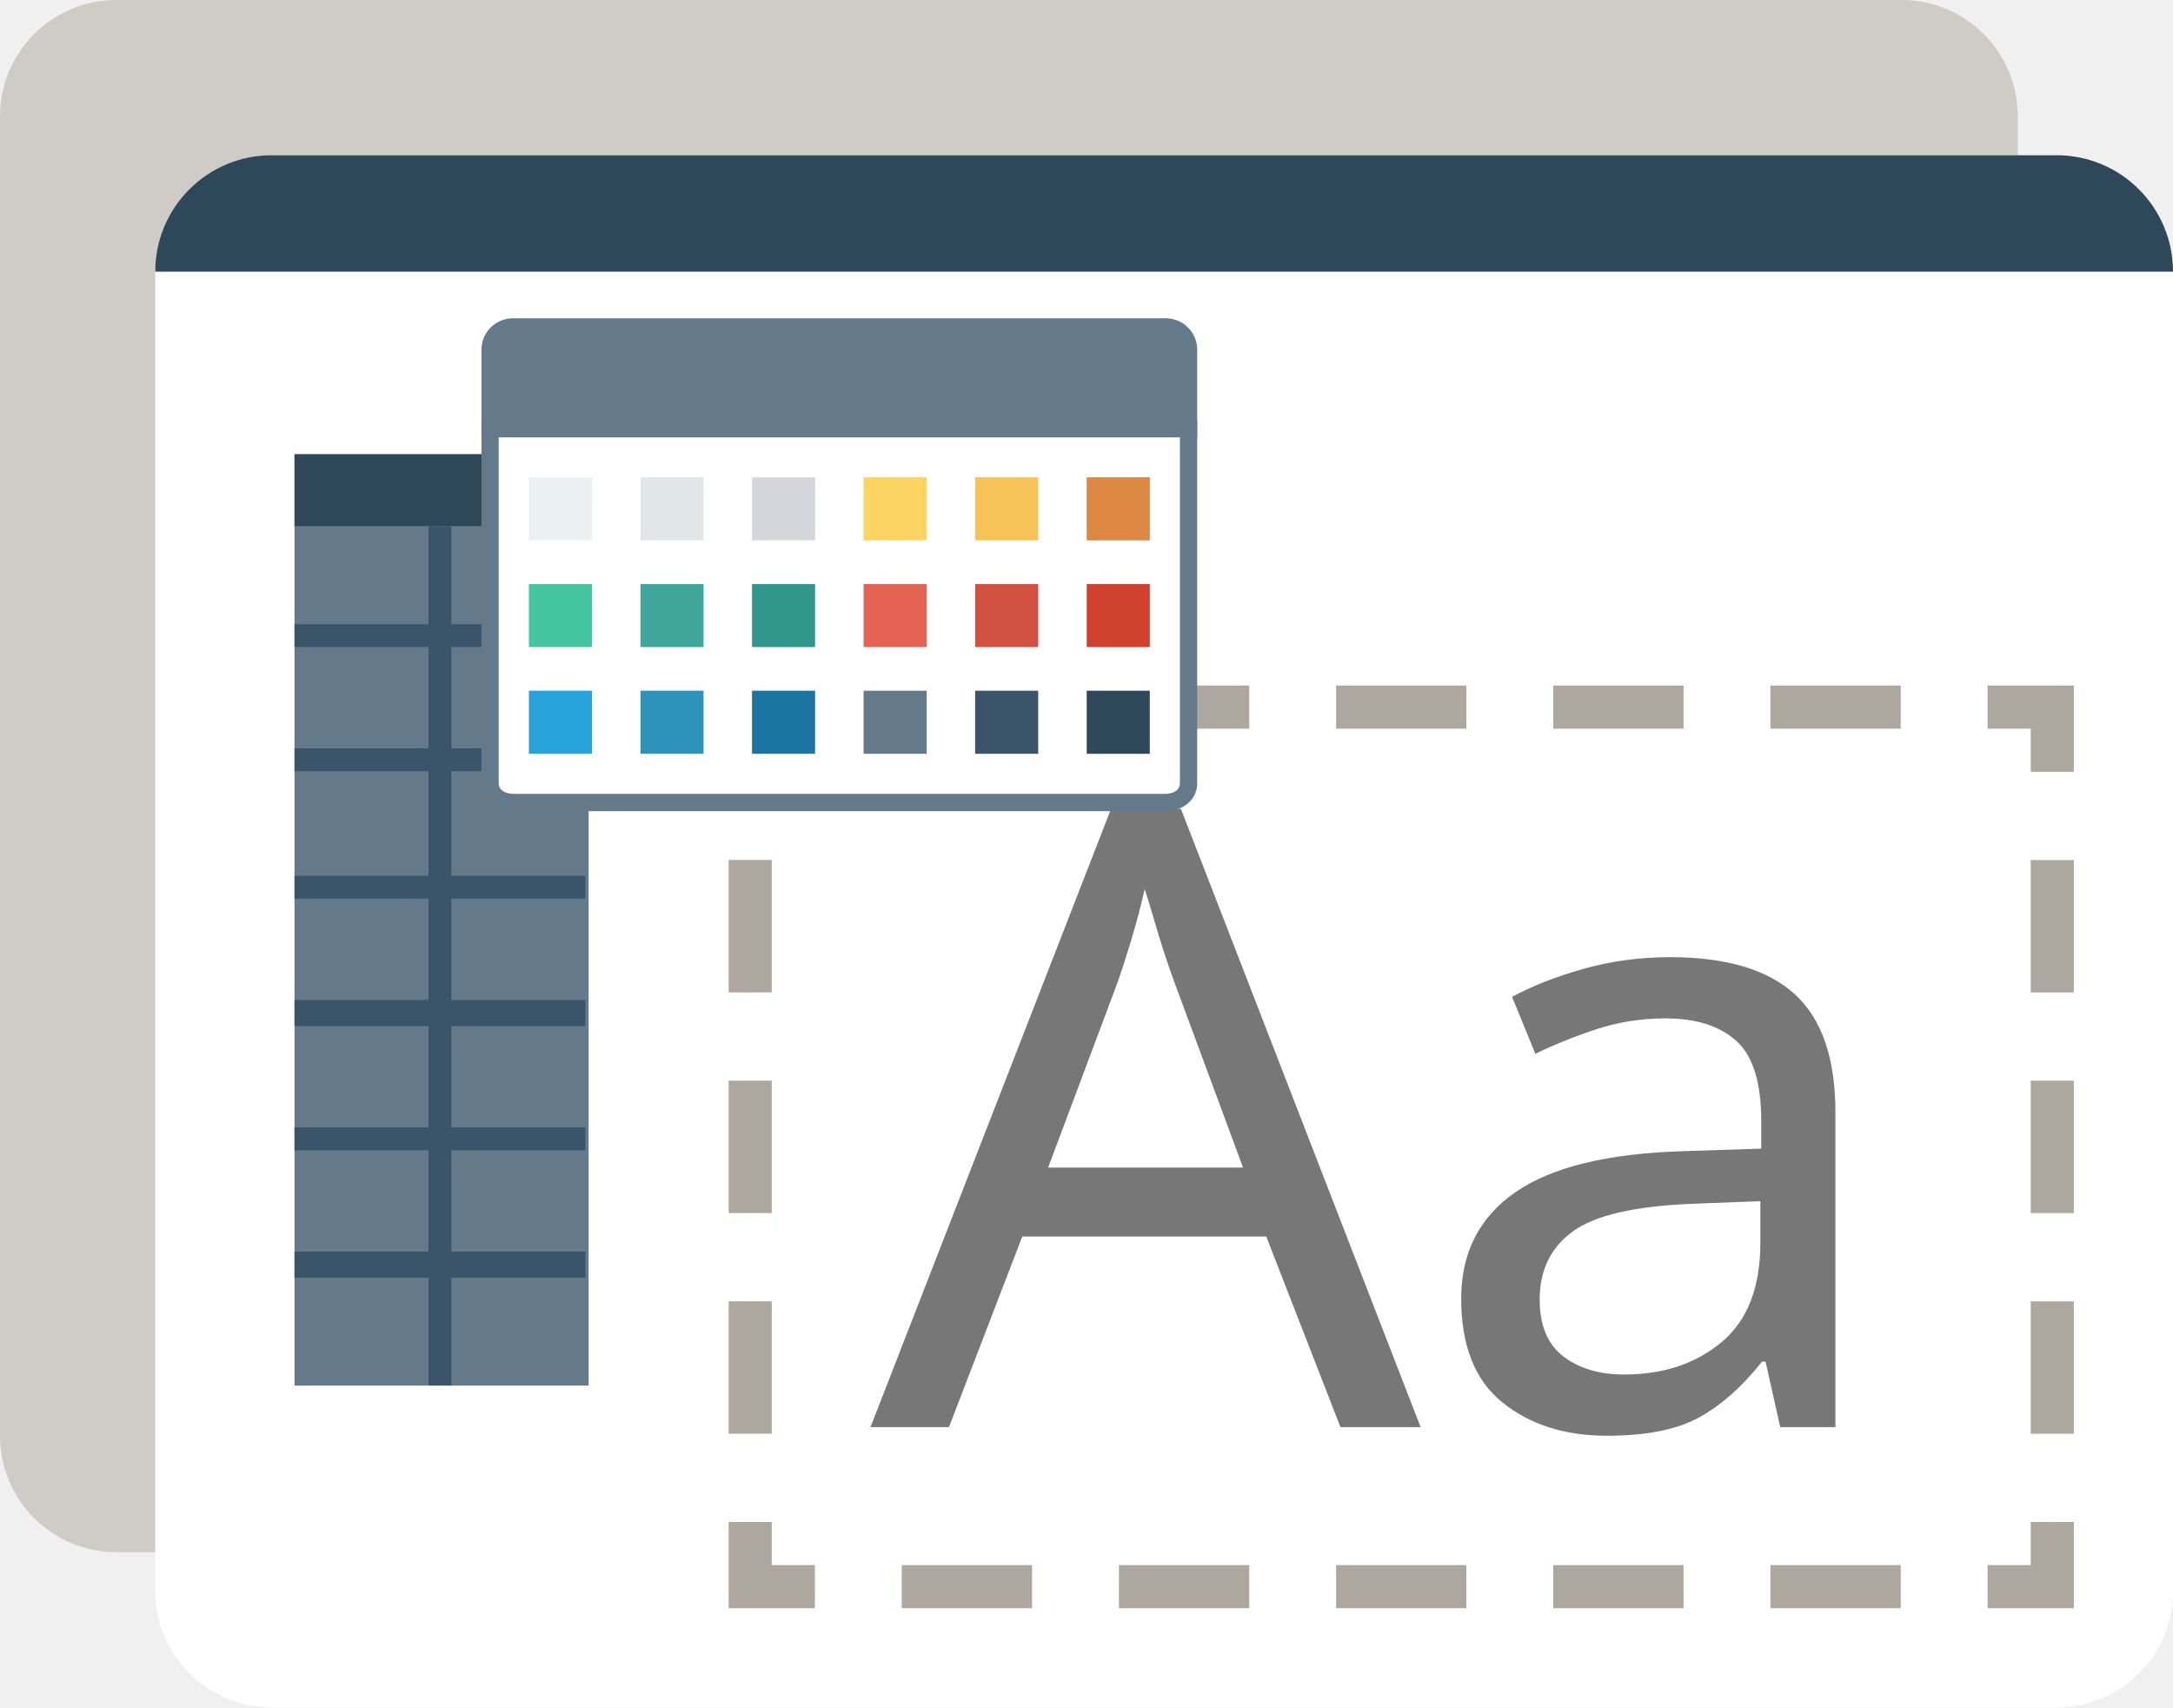
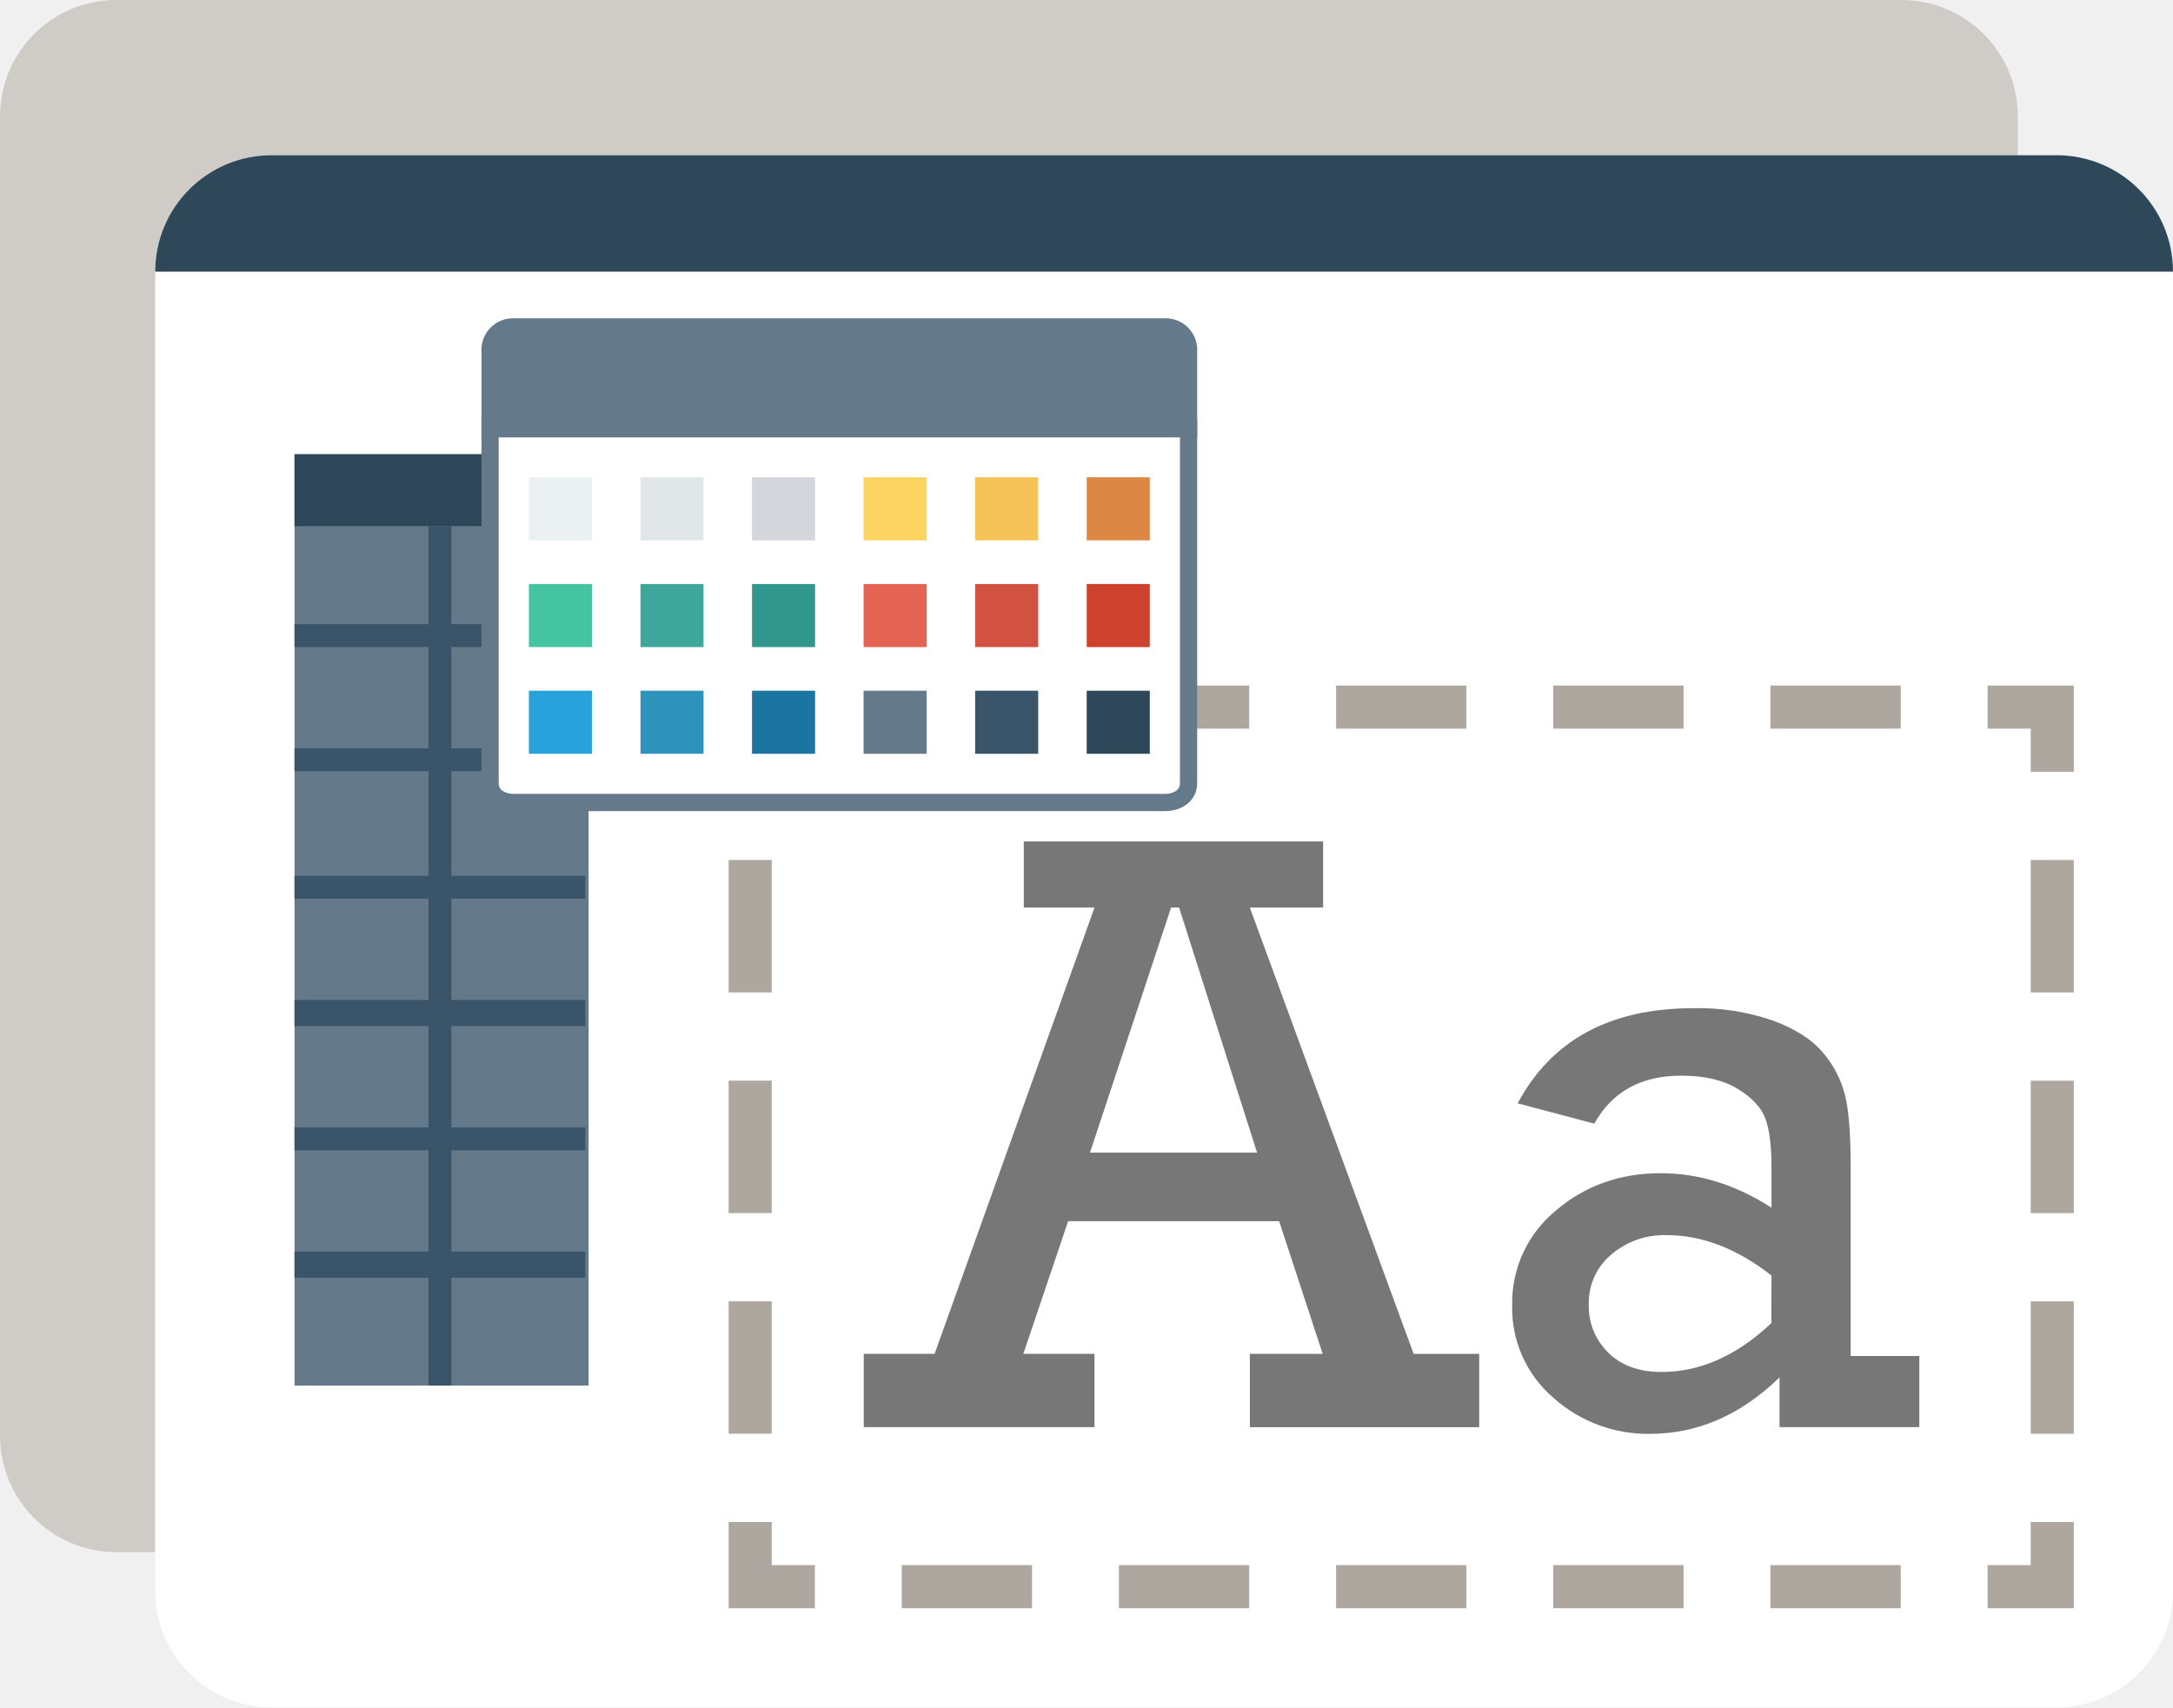
<svg xmlns="http://www.w3.org/2000/svg" viewBox="0 0 504 396">
  <defs>
-     <style>.a{fill:#aea79f;opacity:0.5;}.b,.k{fill:#fff;}.c{fill:#2f4859;}.d,.e,.f{fill:none;stroke:#aea79f;stroke-width:10px;}.d,.e,.f,.j,.k{stroke-miterlimit:10;}.e{stroke-dasharray:30.22 20.15;}.f{stroke-dasharray:30.71 20.47;}.g{font-size:200px;fill:#777;font-family:Rockwell, Rockwell;}.h,.j{fill:#64798a;}.i{fill:#3a556a;}.j,.k{stroke:#64798a;stroke-width:4px;}.l{fill:#ebf0f3;}.m{fill:#e1e6e9;}.n{fill:#d5d6db;}.o{fill:#fcd462;}.p{fill:#f6c358;}.q{fill:#dc8744;}.r{fill:#44c4a1;}.s{fill:#3ea69b;}.t{fill:#31978c;}.u{fill:#e56353;}.v{fill:#d15241;}.w{fill:#ce412d;}.x{fill:#27a2db;}.y{fill:#2d93ba;}.z{fill:#1c75a1;}</style>
+     <style>.a{fill:#aea79f;opacity:0.5;}.b,.k{fill:#fff;}.c{fill:#2f4859;}.d,.e,.f{fill:none;stroke:#aea79f;stroke-width:10px;}.d,.e,.f,.j,.k{stroke-miterlimit:10;}.e{stroke-dasharray:30.22 20.15;}.f{stroke-dasharray:30.71 20.47;}.g{fill:#777;}.h,.j{fill:#64798a;}.i{fill:#3a556a;}.j,.k{stroke:#64798a;stroke-width:4px;}.l{fill:#ebf0f3;}.m{fill:#e1e6e9;}.n{fill:#d5d6db;}.o{fill:#fcd462;}.p{fill:#f6c358;}.q{fill:#dc8744;}.r{fill:#44c4a1;}.s{fill:#3ea69b;}.t{fill:#31978c;}.u{fill:#e56353;}.v{fill:#d15241;}.w{fill:#ce412d;}.x{fill:#27a2db;}.y{fill:#2d93ba;}.z{fill:#1c75a1;}</style>
  </defs>
  <rect class="a" width="468" height="360" rx="27" ry="27" />
  <rect class="b" x="36" y="36" width="468" height="360" rx="27" ry="27" />
  <path class="c" d="M63,36H477a27,27,0,0,1,27,27v0a0,0,0,0,1,0,0H36a0,0,0,0,1,0,0v0A27,27,0,0,1,63,36Z" />
  <polyline class="d" points="476 353 476 368 461 368" />
  <line class="e" x1="440.85" y1="368" x2="199.07" y2="368" />
  <polyline class="d" points="189 368 174 368 174 353" />
  <line class="f" x1="174" y1="332.53" x2="174" y2="189.24" />
  <polyline class="d" points="174 179 174 164 189 164" />
  <line class="e" x1="209.15" y1="164" x2="450.93" y2="164" />
  <polyline class="d" points="461 164 476 164 476 179" />
  <line class="f" x1="476" y1="199.47" x2="476" y2="342.76" />
-   <text class="g" transform="translate(201.9 331)">Aa</text>
+   <path class="g" d="M296.68,283.24H247.74L237.35,314h16.5v17H200.34V314h16.43l37.09-103.52H237.45V195.16h69.43v15.33h-17l38,103.52h15.2v17H289.89V314h16.89Zm-5.12-15.91-18.08-56.84h-1.86l-18.81,56.84Z" />
+   <path class="g" d="M445.16,314.49V331H412.74V319.47q-13.49,13.09-30.08,13.09a32.79,32.79,0,0,1-22.41-8.4,27.35,27.35,0,0,1-9.52-21.48,27.67,27.67,0,0,1,10.1-21.88q10.11-8.69,24.37-8.69,13.28,0,25.68,8v-9.38q0-7.22-1.36-11.13t-6.4-7q-5-3.12-13.14-3.12-14,0-20.21,11.13L352,255.9q11.81-22.07,40.82-22.07a52.9,52.9,0,0,1,18.4,2.88q7.77,2.88,11.58,7.42a24.38,24.38,0,0,1,5.12,9.82q1.32,5.26,1.32,16.79v43.75Zm-34.28-18.65q-12-9.37-24.31-9.37A18.92,18.92,0,0,0,373.68,291a14.64,14.64,0,0,0-5.18,11.62A15,15,0,0,0,373,313.71q4.54,4.5,12.35,4.5,13.49,0,25.49-11.33Z" />
  <rect class="h" x="68.31" y="105.36" width="68.21" height="216" />
  <rect class="c" x="68.31" y="105.36" width="68.21" height="16.67" />
  <polygon class="i" points="135.76 150.07 135.76 144.77 104.69 144.77 104.69 122.03 99.38 122.03 99.38 144.77 68.31 144.77 68.31 150.07 99.38 150.07 99.38 173.57 68.31 173.57 68.31 178.87 99.38 178.87 99.38 203.13 68.31 203.13 68.31 208.43 99.38 208.43 99.38 231.93 68.31 231.93 68.31 237.99 99.38 237.99 99.38 261.48 68.31 261.48 68.31 266.79 99.38 266.79 99.38 290.28 68.31 290.28 68.31 296.35 99.38 296.35 99.38 321.36 104.69 321.36 104.69 296.35 135.76 296.35 135.76 290.28 104.69 290.28 104.69 266.79 135.76 266.79 135.76 261.48 104.69 261.48 104.69 237.99 135.76 237.99 135.76 231.93 104.69 231.93 104.69 208.43 135.76 208.43 135.76 203.13 104.69 203.13 104.69 178.87 135.76 178.87 135.76 173.57 104.69 173.57 104.69 150.07 135.76 150.07" />
  <path class="j" d="M275.67,81.45a5.31,5.31,0,0,0-5.62-5.62H119.3a5.31,5.31,0,0,0-5.63,5.62v18h162v-18Z" />
  <path class="k" d="M113.67,99.45v82.21c0,2.68,2.25,4.47,5.63,4.47H270.05c3.37,0,5.62-1.79,5.62-4.47V99.45Z" />
  <rect class="l" x="122.67" y="110.7" width="14.63" height="14.63" />
  <rect class="m" x="148.55" y="110.7" width="14.63" height="14.63" />
  <rect class="n" x="174.42" y="110.7" width="14.63" height="14.63" />
  <rect class="o" x="200.3" y="110.7" width="14.63" height="14.63" />
  <rect class="p" x="226.17" y="110.7" width="14.63" height="14.63" />
  <rect class="q" x="252.05" y="110.7" width="14.63" height="14.63" />
  <rect class="r" x="122.67" y="135.45" width="14.63" height="14.63" />
  <rect class="s" x="148.55" y="135.45" width="14.63" height="14.63" />
  <rect class="t" x="174.42" y="135.45" width="14.63" height="14.63" />
  <rect class="u" x="200.3" y="135.45" width="14.63" height="14.63" />
  <rect class="v" x="226.17" y="135.45" width="14.63" height="14.63" />
  <rect class="w" x="252.05" y="135.45" width="14.63" height="14.63" />
  <rect class="x" x="122.67" y="160.2" width="14.63" height="14.63" />
  <rect class="y" x="148.55" y="160.2" width="14.63" height="14.63" />
  <rect class="z" x="174.42" y="160.2" width="14.63" height="14.63" />
  <rect class="h" x="200.3" y="160.2" width="14.63" height="14.63" />
  <rect class="i" x="226.17" y="160.2" width="14.63" height="14.63" />
  <rect class="c" x="252.05" y="160.2" width="14.63" height="14.63" />
</svg>
